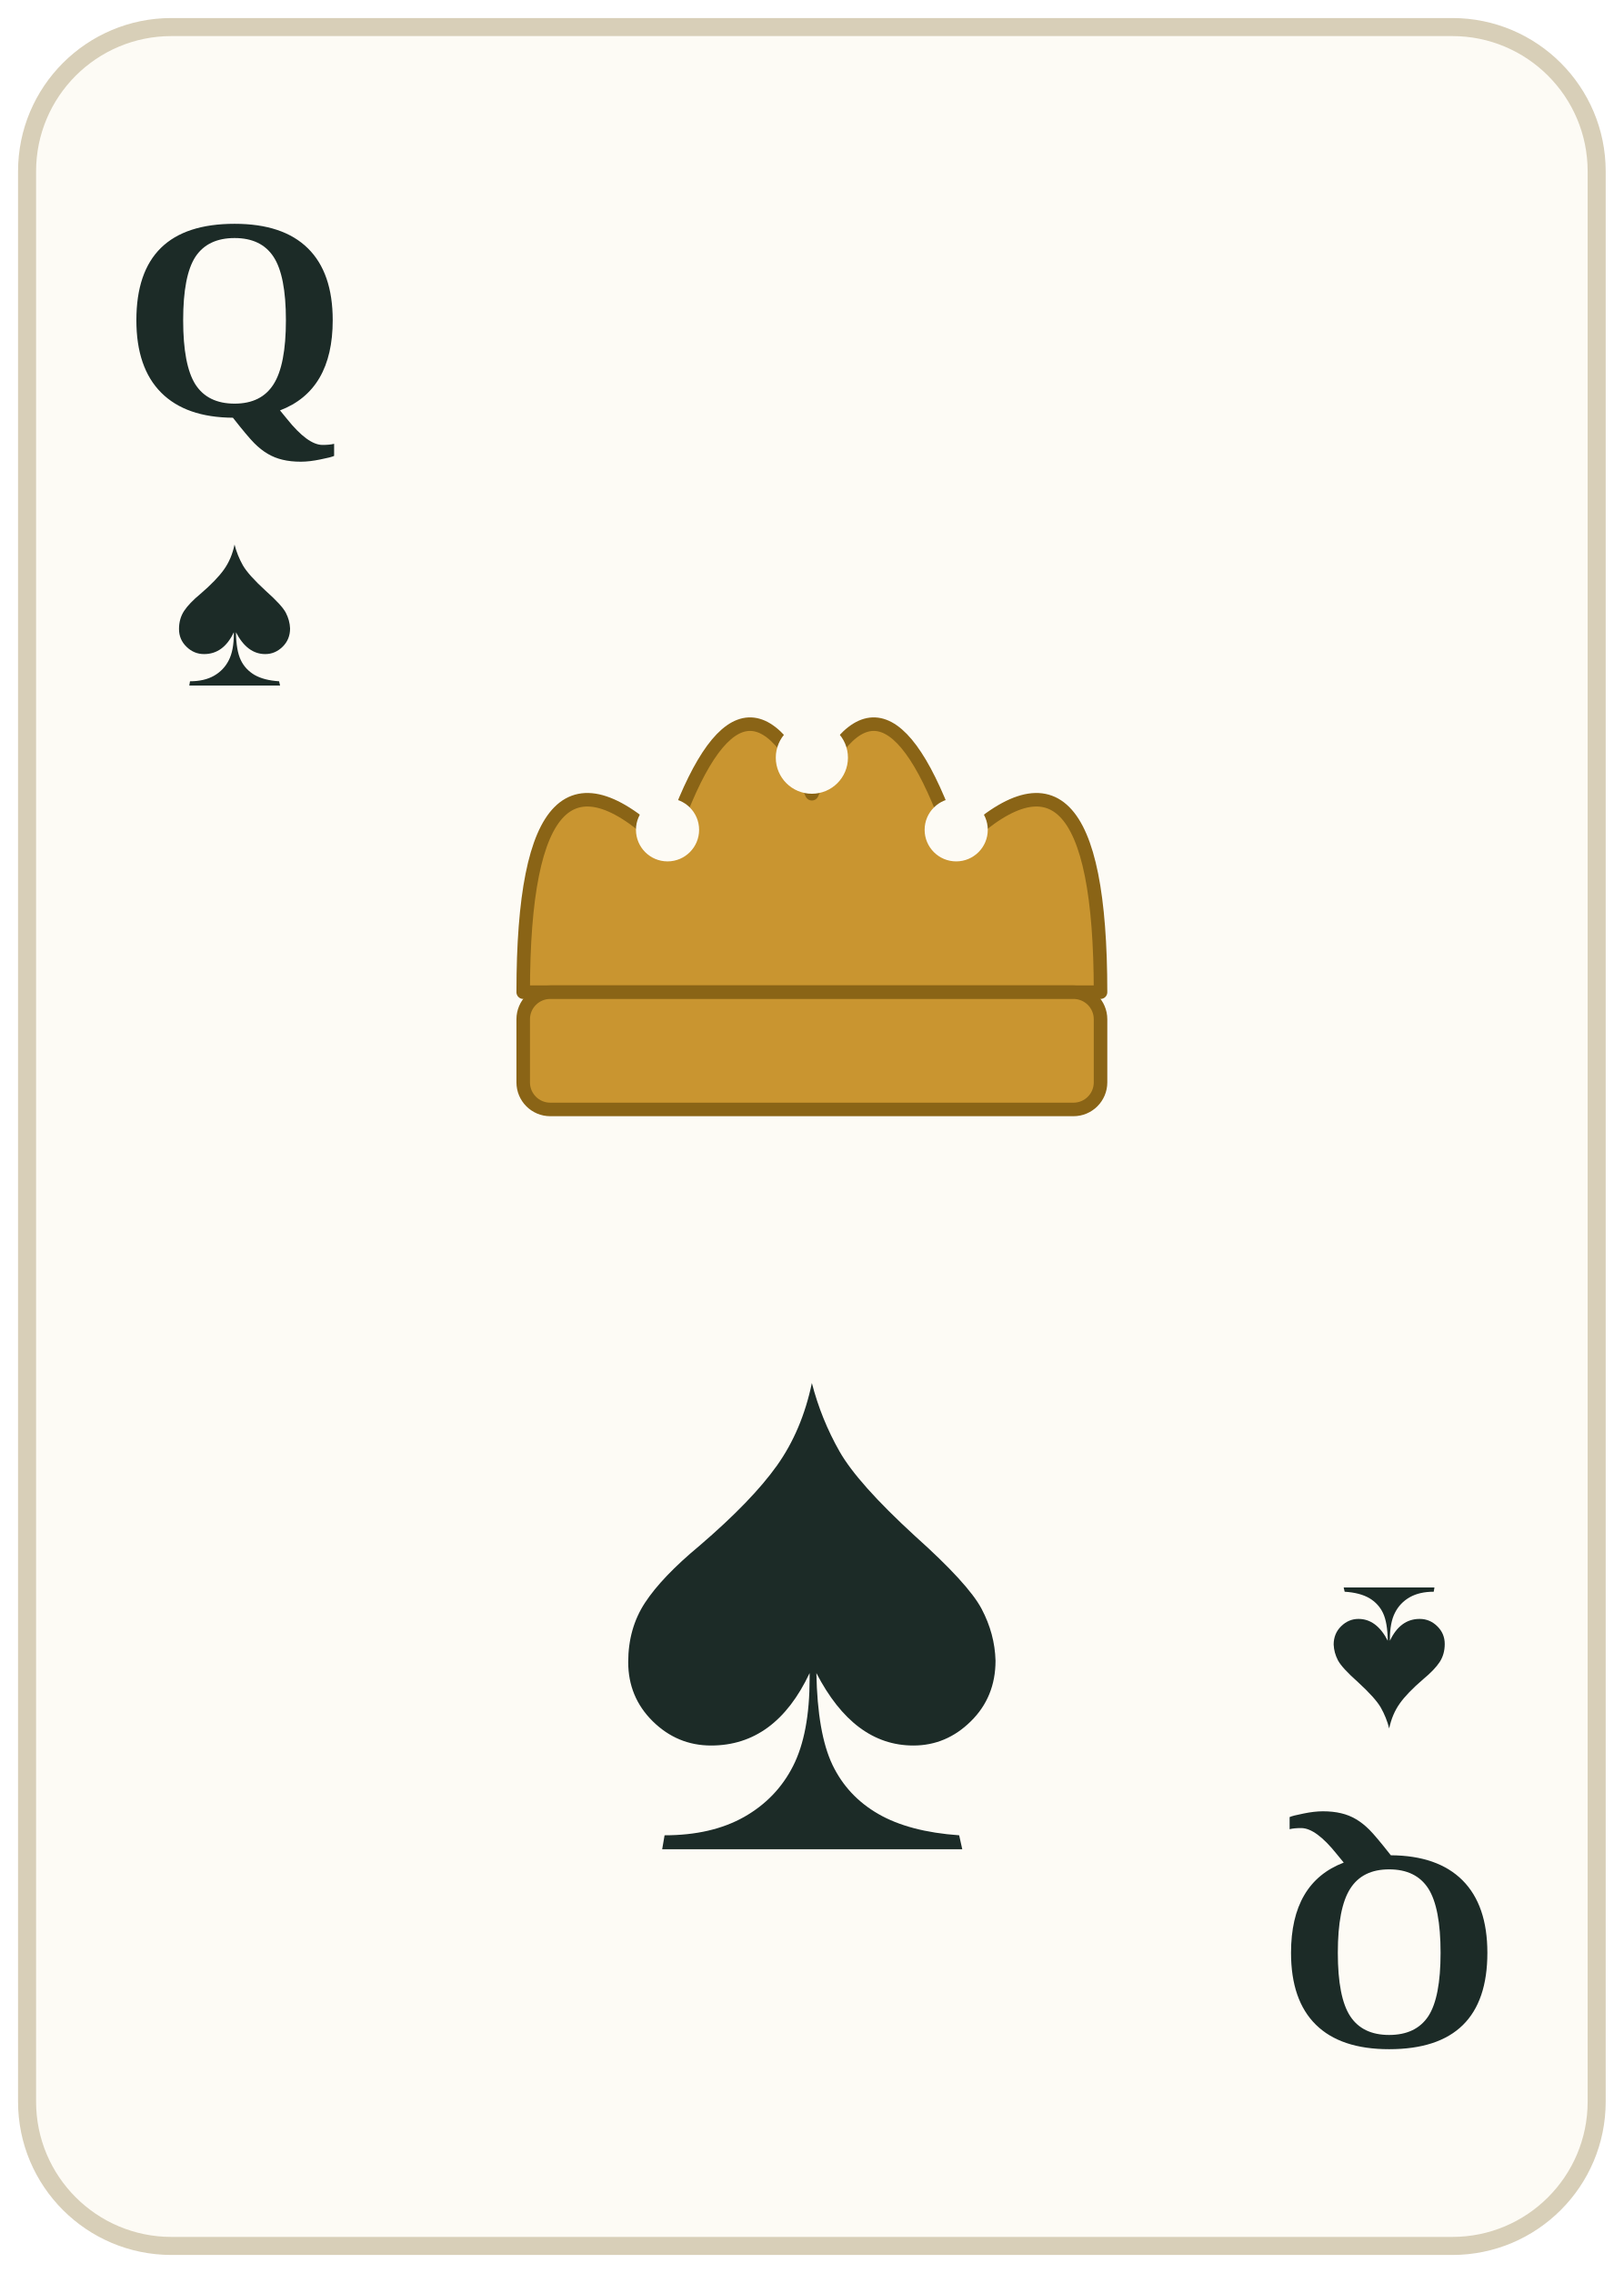
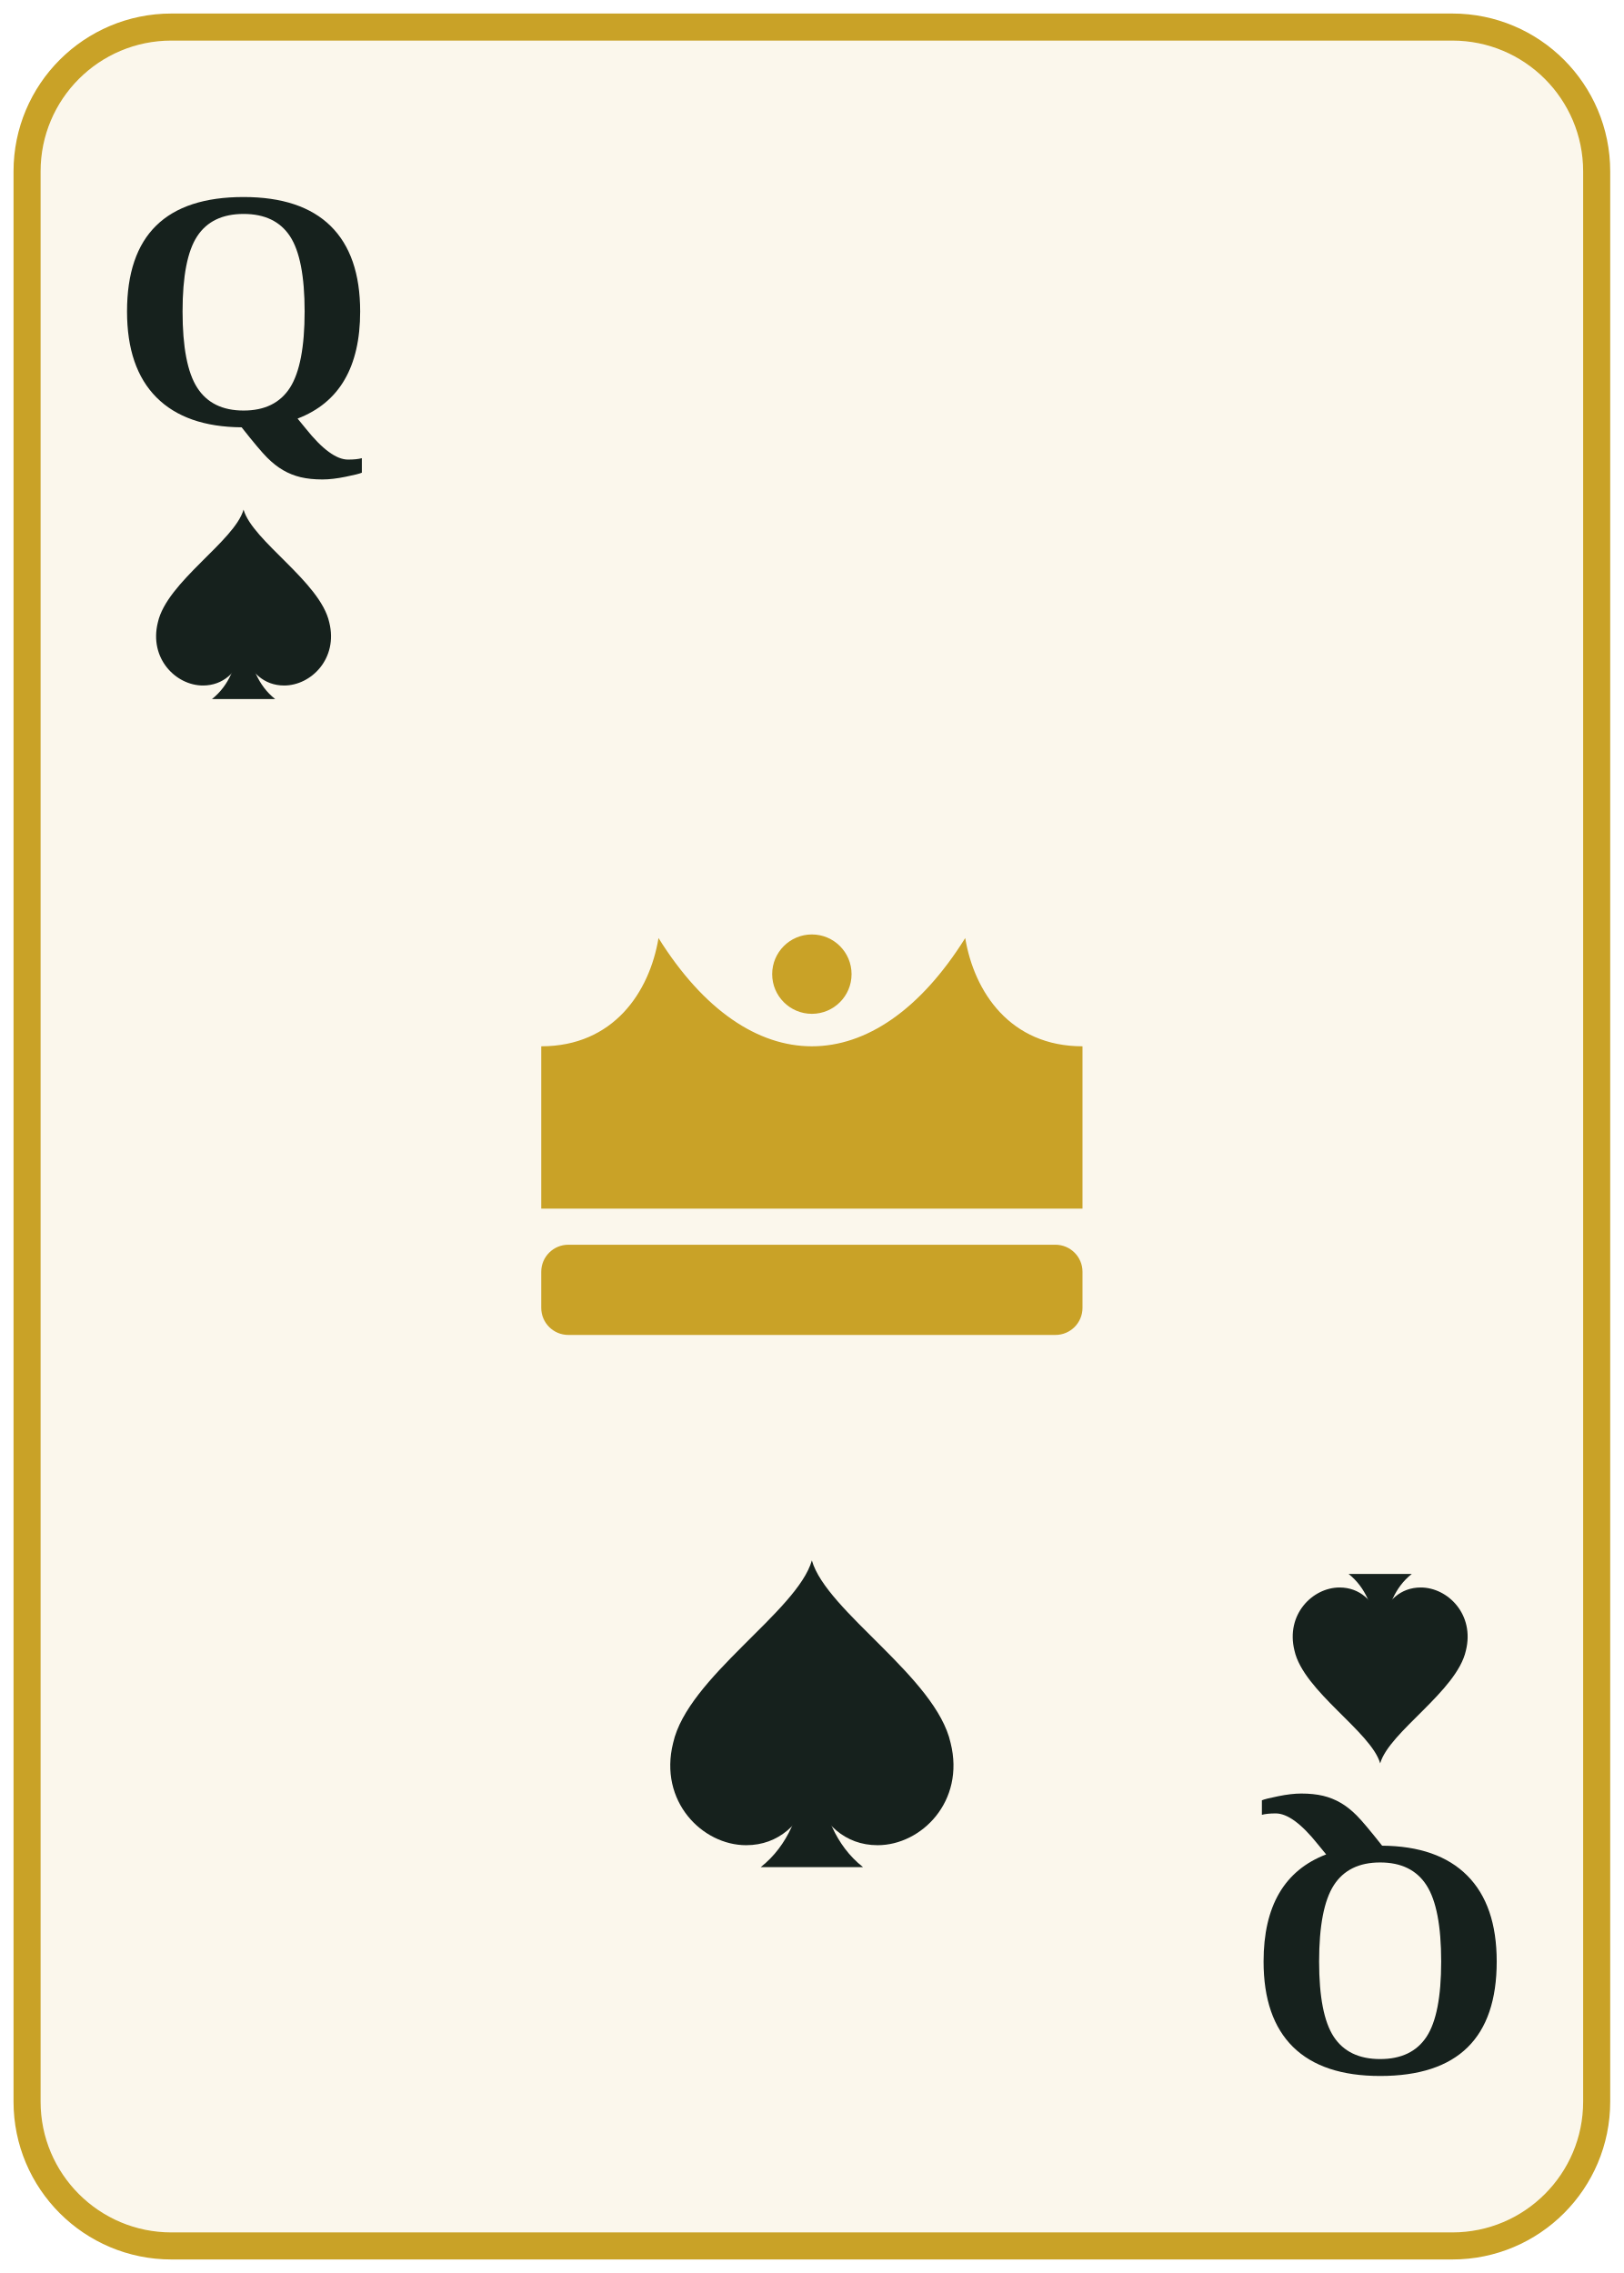
<svg xmlns="http://www.w3.org/2000/svg" viewBox="0 0 180 252" width="180" height="252">
-   <rect x="3" y="3" width="174" height="246" rx="16" fill="#fdfbf5" stroke="#d8cfb8" stroke-width="2" />
-   <g fill="#1c2b27" font-family="Georgia, 'Times New Roman', serif" font-weight="700">
-     <g>
-       <text x="26" y="46" font-size="32" text-anchor="middle">Q</text>
-       <text x="26" y="76" font-size="26" text-anchor="middle">♠</text>
-     </g>
-     <g transform="rotate(180 90 126)">
-       <text x="26" y="46" font-size="32" text-anchor="middle">Q</text>
-       <text x="26" y="76" font-size="26" text-anchor="middle">♠</text>
+   <rect x="3" y="3" width="174" height="246" rx="16" fill="#fbf7ec" stroke="#c9a227" stroke-width="3" />
+   <g transform="translate(27 47)">
+     <text x="0" y="0" font-family="Georgia, 'Times New Roman', serif" font-weight="700" font-size="38" text-anchor="middle" fill="#16211d">Q</text>
+     <g transform="translate(0.00 20.00) scale(0.5)" fill="#16211d">
+       <path d="M0 -21 C-2 -14 -17 -5 -19 4 C-21 12 -15 18 -9 18 C-4.5 18 -1.5 15 0 11 C1.5 15 4.5 18 9 18 C15 18 21 12 19 4 C17 -5 2 -14 0 -21 Z" />
+       <path d="M-7 21 C-3.2 18 -1.6 13.5 -1 9 L1 9 C1.6 13.5 3.2 18 7 21 Z" />
    </g>
  </g>
-   <g fill="#c99530" stroke="#8a6416" stroke-width="1.5" stroke-linejoin="round" stroke-linecap="round">
-     <path d="M 58,110 Q 58,78 74,94 Q 82,70 90,88 Q 98,70 106,94 Q 122,78 122,110 Z" />
-     <rect x="58" y="110" width="64" height="13" rx="3" />
-     <circle cx="74" cy="92" r="3.5" fill="#fdfbf5" stroke="none" />
-     <circle cx="90" cy="84" r="4" fill="#fdfbf5" stroke="none" />
-     <circle cx="106" cy="92" r="3.5" fill="#fdfbf5" stroke="none" />
+   <g transform="translate(153 205) rotate(180)">
+     <text x="0" y="0" font-family="Georgia, 'Times New Roman', serif" font-weight="700" font-size="38" text-anchor="middle" fill="#16211d">Q</text>
+     <g transform="translate(0.00 20.00) scale(0.5)" fill="#16211d">
+       <path d="M0 -21 C-2 -14 -17 -5 -19 4 C-21 12 -15 18 -9 18 C-4.5 18 -1.5 15 0 11 C1.5 15 4.5 18 9 18 C15 18 21 12 19 4 C17 -5 2 -14 0 -21 Z" />
+       <path d="M-7 21 C-3.2 18 -1.6 13.5 -1 9 L1 9 C1.6 13.5 3.2 18 7 21 Z" />
+     </g>
  </g>
-   <text x="90" y="176" font-size="86" fill="#1c2b27" text-anchor="middle" dominant-baseline="central" font-family="Georgia, 'Times New Roman', serif" font-weight="700">♠</text>
+   <g transform="translate(90 122)" fill="#c9a227">
+     <path d="M-30 12 L-30 -6 C-22 -6 -18 -12 -17 -18 C-12 -10 -6 -6 0 -6 C6 -6 12 -10 17 -18 C18 -12 22 -6 30 -6 L30 12 Z" />
+     <rect x="-30" y="16" width="60" height="10" rx="3" />
+     <circle cx="0" cy="-14" r="4.4" />
+   </g>
+   <g transform="translate(90.00 190.00) scale(0.80952)" fill="#16211d">
+     <path d="M0 -21 C-2 -14 -17 -5 -19 4 C-21 12 -15 18 -9 18 C-4.5 18 -1.5 15 0 11 C1.5 15 4.5 18 9 18 C15 18 21 12 19 4 C17 -5 2 -14 0 -21 Z" />
+     <path d="M-7 21 C-3.2 18 -1.6 13.5 -1 9 L1 9 C1.6 13.5 3.2 18 7 21 Z" />
+   </g>
</svg>
